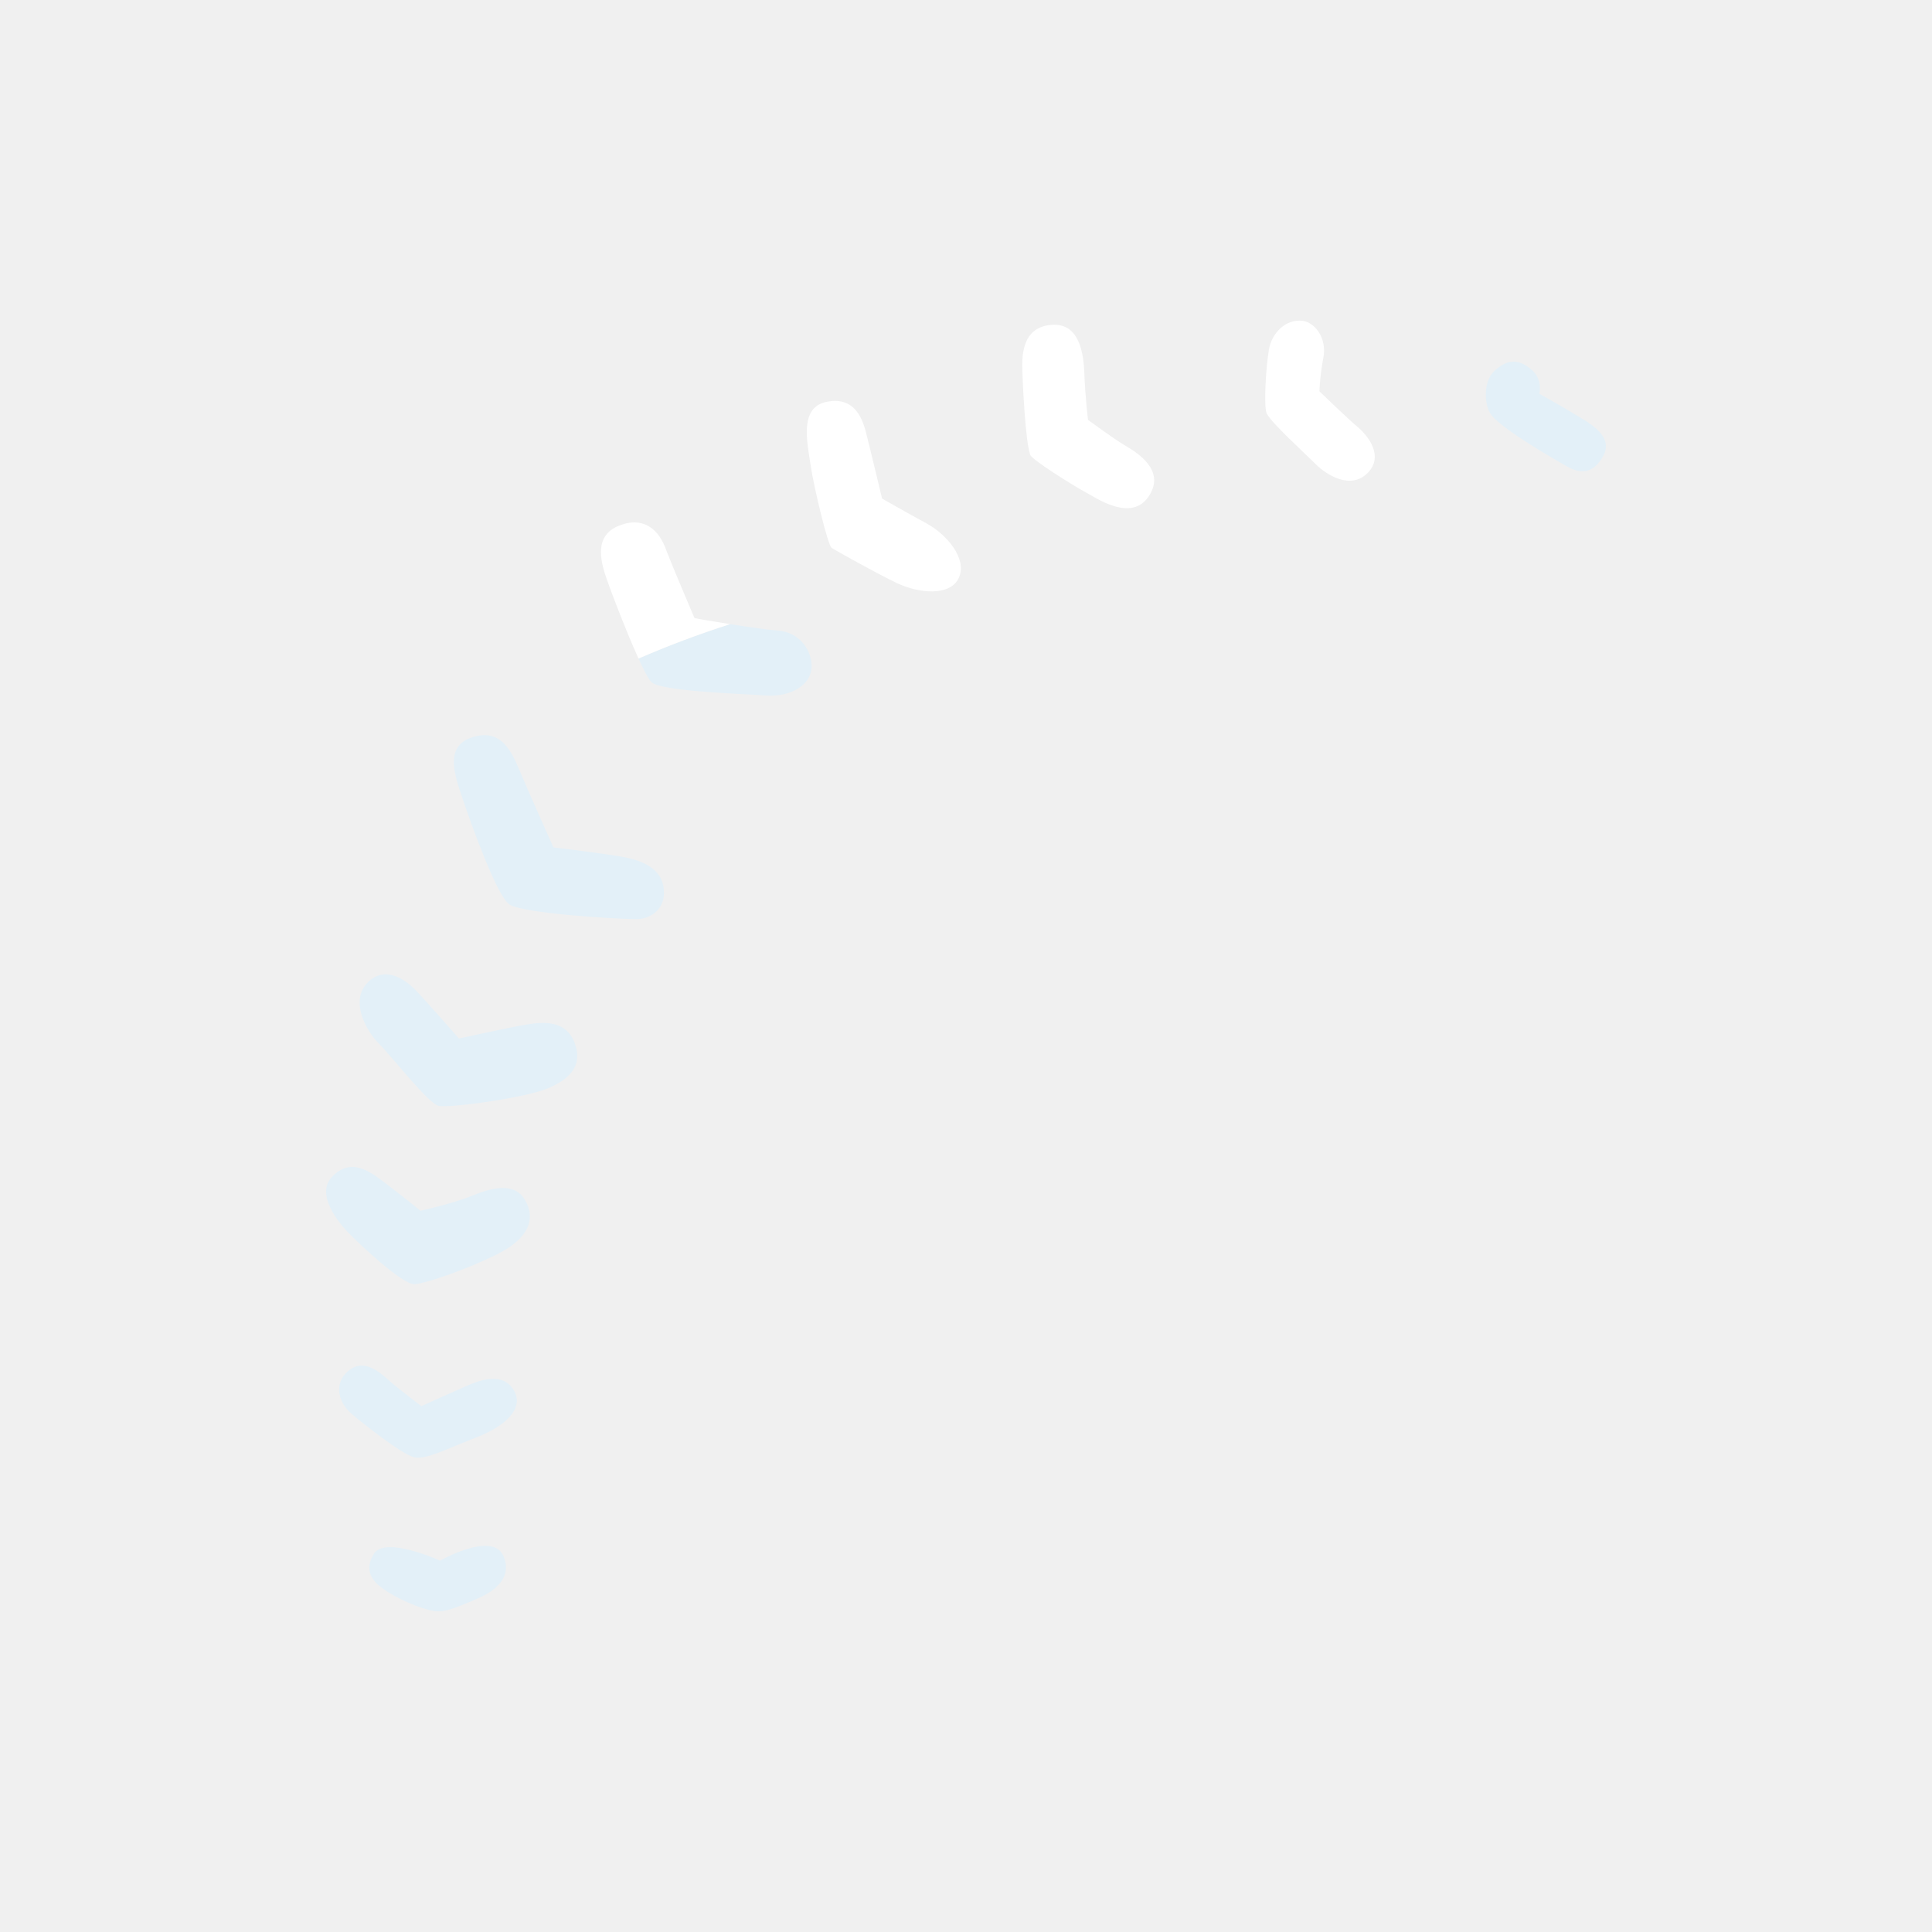
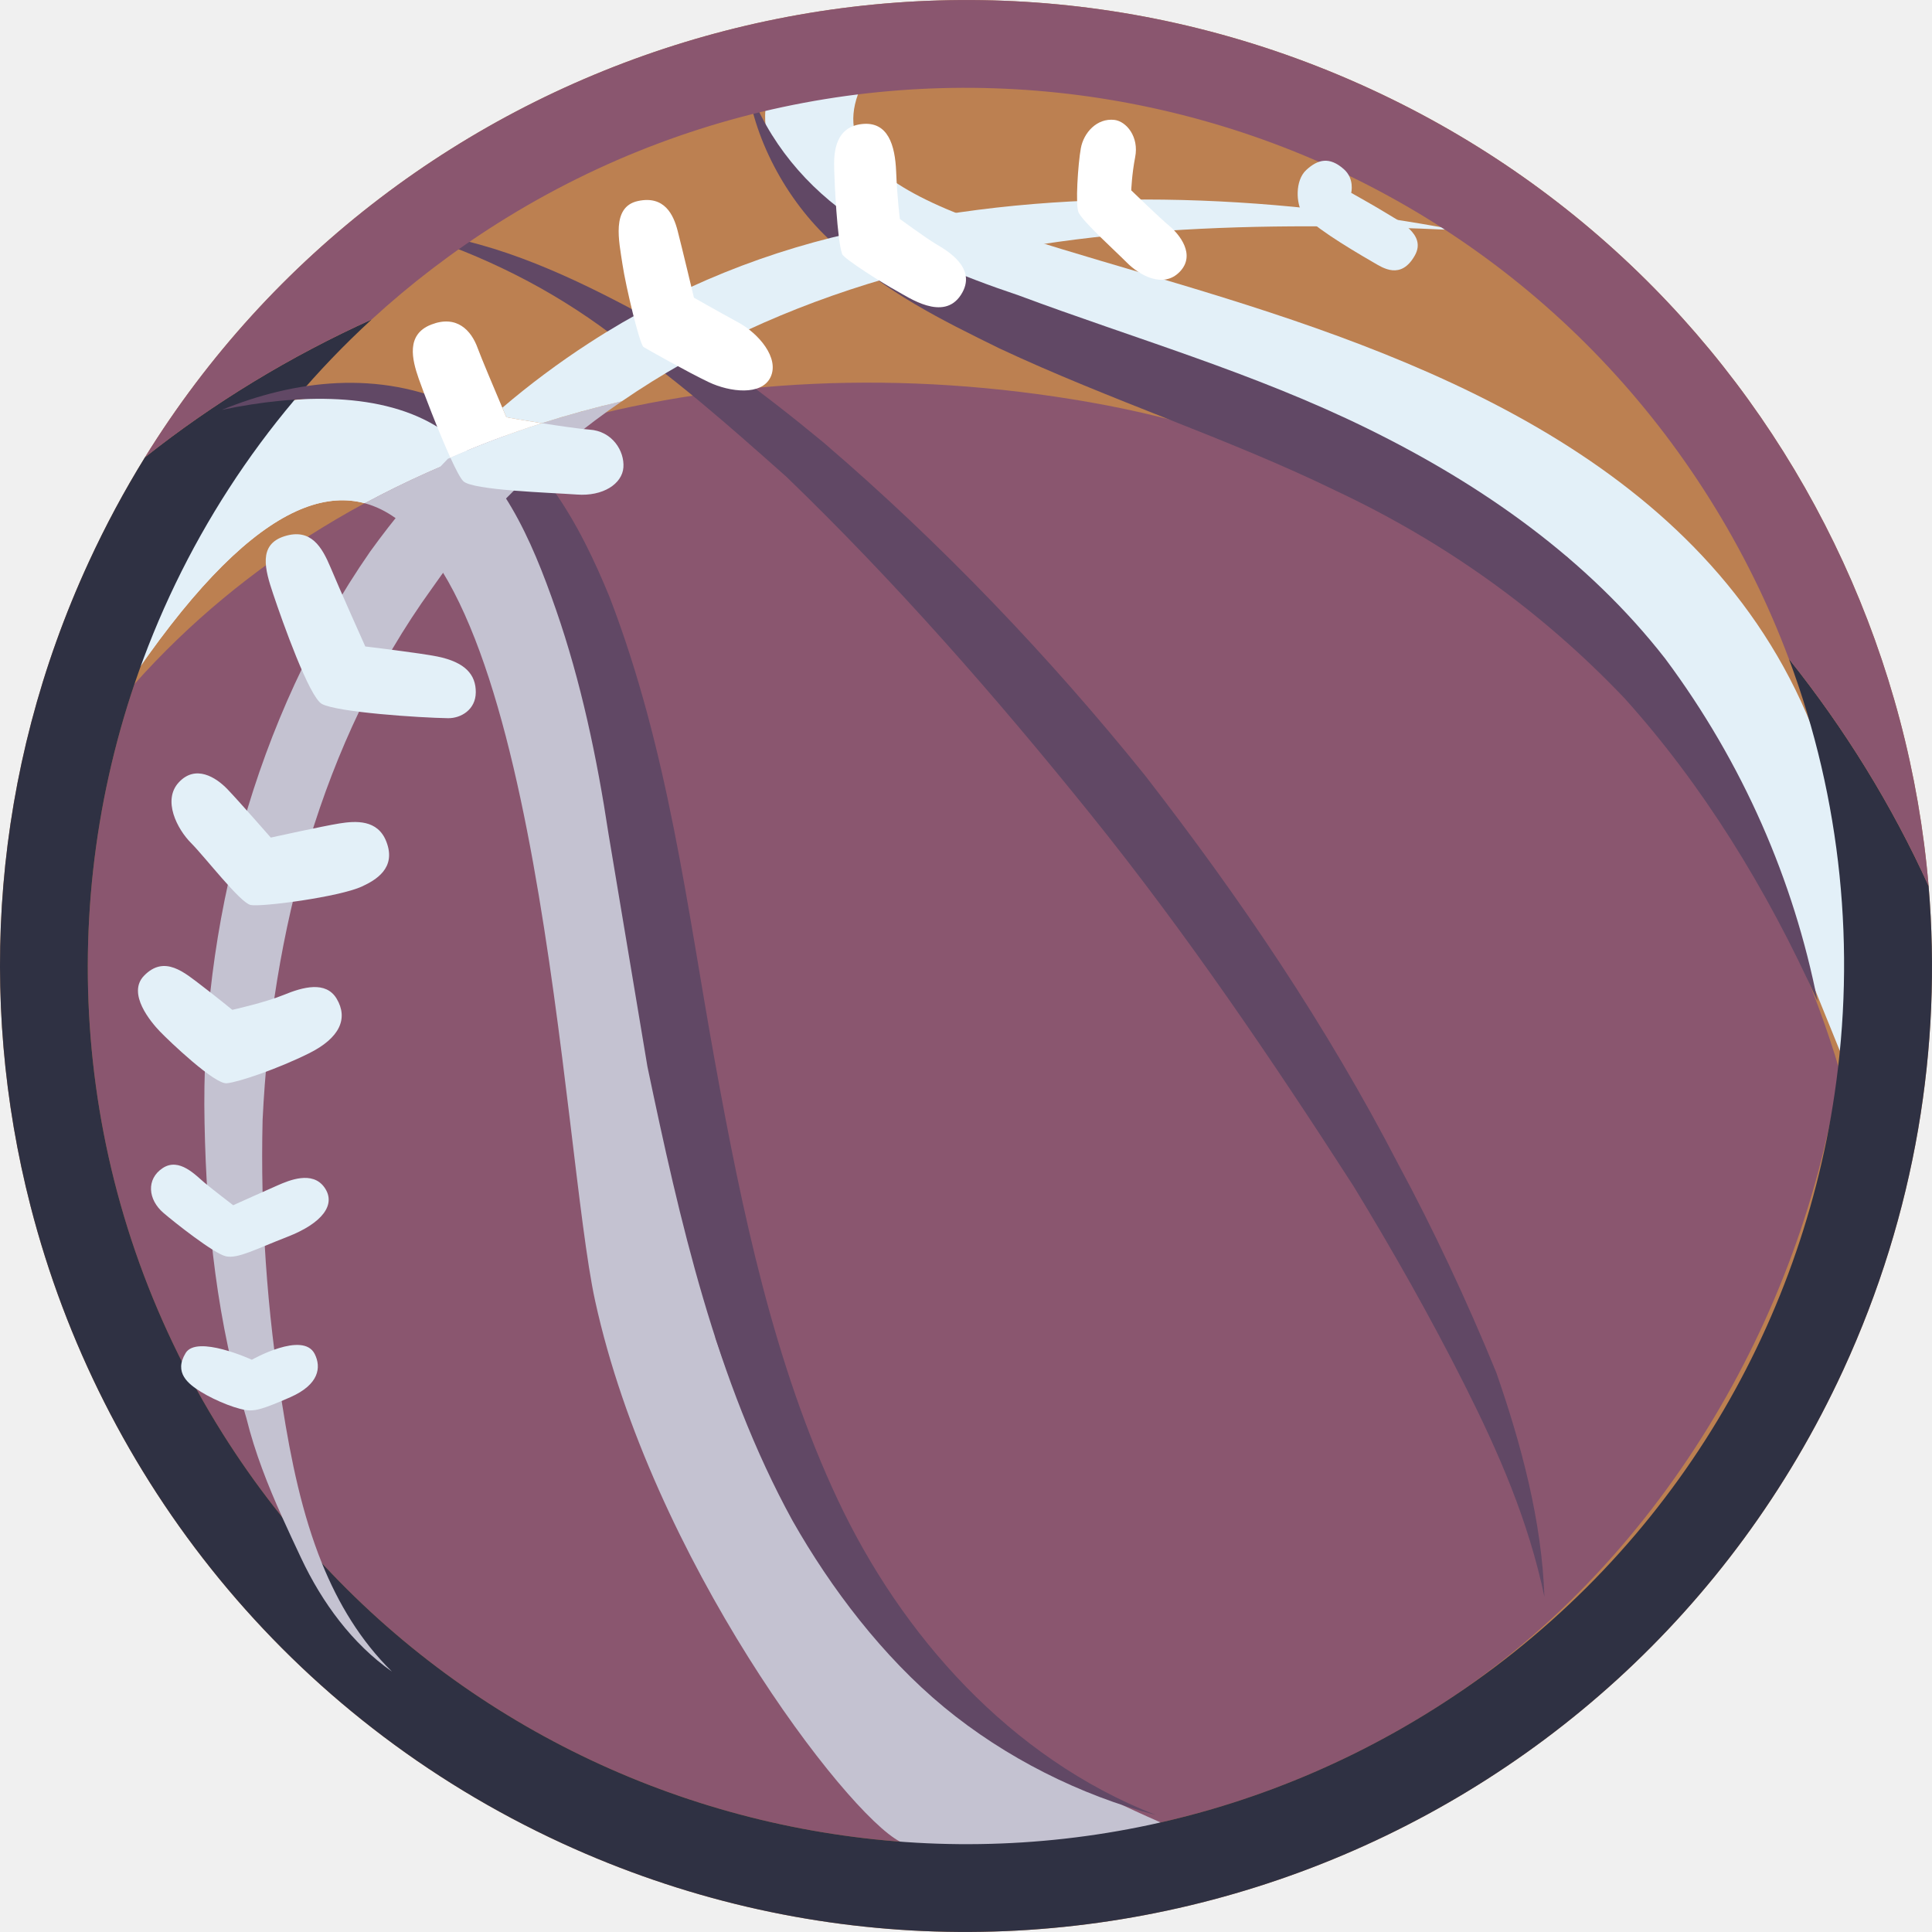
- <svg xmlns="http://www.w3.org/2000/svg" viewBox="330.116 294.582 400.121 400.121" width="100%" height="100%" version="1.1" xml:space="preserve" style="fill-rule:evenodd;clip-rule:evenodd;stroke-linejoin:round;stroke-miterlimit:2;">
+ <svg xmlns="http://www.w3.org/2000/svg" viewBox="369.082 336.195 400.121 400.121" width="100%" height="100%" version="1.1" xml:space="preserve" style="fill-rule:evenodd;clip-rule:evenodd;stroke-linejoin:round;stroke-miterlimit:2;">
  <g transform="matrix(1.1559,-0.41585,-0.415779,-1.15571,315.399,738.46)">
    <g>
      <g>
+         <g transform="matrix(0.636892,0.647754,-0.647754,0.636892,252.662,-219.254)">
+           <path d="M325.035,80.769C298.996,66 268.897,57.566 236.816,57.566C137.822,57.566 57.562,137.821 57.562,236.82C57.562,292.934 83.352,343.002 123.714,375.869C154.567,400.993 193.923,416.074 236.816,416.074C244.275,416.074 251.627,415.619 258.846,414.734C347.455,403.875 416.07,328.363 416.07,236.82C416.07,192.352 399.844,151.697 373.035,120.367C359.499,104.545 343.262,91.105 325.035,80.769ZM268.156,374.131C274.992,369 281.493,363.308 287.621,357.106C287.676,357.531 287.711,357.949 287.725,358.36C289.274,402.908 263.927,414.037 228.99,412.666C209.373,411.895 191.685,403.129 191.685,403.129C244.785,398.997 265.768,388.084 268.156,374.131Z" style="fill:#BC8051;" />
+         </g>
+         <g transform="matrix(0.887376,0.194374,-0.194374,0.887376,85.9739,-171.206)">
+           <path d="M311.944,313.197C366.375,264.002 380.947,195.808 363.814,134.263C333.924,99.324 286.403,73.838 236.816,73.838C146.808,73.838 73.834,146.808 73.834,236.82C73.834,287.843 97.289,333.365 133.989,363.251C192.738,380.3 259.536,360.564 311.944,313.197Z" style="fill:#8A566F;fill-rule:nonzero;" />
+         </g>
+         <g transform="matrix(0.765986,-0.275619,-0.275572,-0.766112,-38.0929,652.674)">
+           <path d="M609.461,713.628C581.892,722.883 578.454,720.039 557.027,718.129C556.601,718.091 556.086,717.914 555.488,717.604C544.226,711.772 503.984,658.922 492.324,605.555C485.49,574.272 480.858,450.135 444.606,440.413C452.997,435.879 461.802,431.948 470.948,428.631C502.72,448.578 517.254,613.324 517.254,613.324C532.836,658.629 552.168,688.645 609.461,713.628Z" style="fill:#C4C2D1;" />
+         </g>
+         <g transform="matrix(0.765986,-0.275619,-0.275572,-0.766112,-38.0929,652.674)">
+           <path d="M444.606,440.413C429.349,436.321 408.492,452.494 379.513,504.381C379.513,504.381 378.886,482.364 387.264,462.123C402.185,426.074 425.298,405.581 469.727,427.941C470.137,428.147 470.544,428.377 470.948,428.631C461.802,431.948 452.997,435.879 444.606,440.413Z" style="fill:#E3F0F8;" />
+         </g>
+         <g transform="matrix(-0.0240694,-0.813827,0.813692,-0.024075,-60.1117,592.982)">
+           <path d="M570.483,543.963C613.821,562.86 617.967,561.101 685.326,565.907C667.126,577.983 647.772,580.047 639.482,580.885C512.983,593.668 471.552,404.815 433.873,434.119C429.525,426.147 424.191,418.443 428.749,415.957C440.239,409.691 452.734,415.623 469.727,427.941C499.295,449.374 570.483,543.963 570.483,543.963Z" style="fill:#E3F0F8;" />
+         </g>
+         <g transform="matrix(0.887376,0.194374,-0.194374,0.887376,85.9739,-171.206)">
+           <path d="M360.671,130.945C378.229,151.464 390.795,176.382 396.449,203.827C398.334,187.206 398.179,170.575 395.981,154.351C382.246,127.752 361.649,104.239 334.784,86.706C251.882,32.602 140.808,55.947 86.702,138.852C56.034,185.844 50.267,241.868 66.105,291.451C78.212,329.353 102.928,363.492 138.848,386.934C145.095,391.011 151.501,394.648 158.03,397.852C174.217,399.624 190.766,399.381 207.265,397.127C179.819,392.095 154.781,380.181 133.989,363.251C97.289,333.365 73.834,287.843 73.834,236.82C73.834,146.808 146.808,73.838 236.816,73.838C286.403,73.838 330.781,96.006 360.671,130.945Z" style="fill:#2F3143;fill-rule:nonzero;" />
+         </g>
+         <g transform="matrix(-0.56077,0.217239,0.217239,0.56077,338.793,-125.397)">
+           <g transform="matrix(12.5,0,0,12.5,0,0)">
+             <path d="M7.8,8C8.2,9.7 8.9,11.2 9.7,12.7C10.5,14.2 11.4,15.7 12.3,17.1C14.2,19.9 16.2,22.7 18.4,25.3C20.6,27.9 22.9,30.4 25.4,32.7C26.7,33.8 28,34.9 29.4,35.8C30.8,36.8 32.3,37.5 34,38C32.3,37.9 30.6,37.2 29,36.4C27.4,35.6 26,34.6 24.6,33.5C21.9,31.3 19.4,28.8 17.2,26.2C15,23.5 13,20.7 11.3,17.6C10.5,16.2 9.7,14.6 9,13C8.4,11.4 7.9,9.7 7.8,8" style="fill:#614865;fill-rule:nonzero;" />
+           </g>
+           <g transform="matrix(12.5,0,0,12.5,0,0)">
+             <path d="M2,21.5C3.2,24 4.7,26.3 6.5,28.2C8.4,30.1 10.6,31.6 13.1,32.7C15.5,33.8 18.2,34.6 20.7,35.7C22,36.3 23.3,36.9 24.4,37.9C25.5,38.8 26.3,40.2 26.5,41.5C26,40.2 25.1,39.2 24,38.5C22.9,37.8 21.6,37.3 20.3,36.9C17.7,36 15,35.3 12.4,34.1C9.8,32.9 7.4,31.3 5.6,29.1C3.8,26.8 2.6,24.2 2,21.5" style="fill:#614865;fill-rule:nonzero;" />
+           </g>
+           <g transform="matrix(12.5,0,0,12.5,0,0)">
+             <path d="M38.1,33.9C36.5,34.6 34.6,34.9 32.8,34.1C31,33.3 30,31.5 29.3,29.9C27.9,26.5 27.4,23 26.7,19.6C26,16.2 25.2,12.8 23.7,9.8C22.2,6.8 19.7,4.1 16.4,2.9C18.1,3.3 19.8,4.1 21.2,5.2C22.6,6.3 23.8,7.8 24.7,9.3C26.5,12.4 27.4,16 28.2,19.4L29.2,24.6C29.5,26.3 29.9,28 30.5,29.6C31.1,31.2 31.8,32.7 33.2,33.6C34.5,34.4 36.4,34.3 38.1,33.9" style="fill:#614865;fill-rule:nonzero;" />
+           </g>
+           <g transform="matrix(12.5,0,0,12.5,0,0)">
+             <path d="M35.228,8.091C34.839,7.195 34.321,6.376 33.6,5.7C34.5,6.3 35.2,7.2 35.7,8.2C35.85,8.501 36.001,8.801 36.146,9.105C36.483,9.811 36.79,10.531 37,11.3C37.7,13.4 38,15.6 38.1,17.9C38.3,22.3 37.2,27 34.7,30.8C34.182,31.557 33.616,32.267 33.003,32.929C31.776,33.502 30.481,33.965 29.137,34.31C30.769,33.131 32.187,31.694 33.3,30C35.7,26.5 36.7,22.2 36.8,18C36.8,15.9 36.6,13.7 36.2,11.6C35.98,10.392 35.7,9.184 35.228,8.091Z" style="fill:#C4C2D1;fill-rule:nonzero;" />
+           </g>
+           <g transform="matrix(-1.35327,0.0327476,-0.0328962,-1.35344,1051.76,980.06)">
+             <path d="M473.117,420.642C478.774,415.809 484.774,411.334 491.115,407.218C508.946,395.643 528.534,387.804 548.956,383.681C588.898,374.488 631.34,376.438 670.878,383.86C630.282,381.954 589.619,382.817 552.401,393.923C532.724,399.641 514.21,408.092 497.873,419.299C492.262,420.591 486.74,422.108 481.319,423.842C477.61,423.261 474.267,422.688 473.941,422.582C473.941,422.582 473.616,421.819 473.117,420.642ZM462.357,430.97C462.195,431.04 462.034,431.111 461.872,431.181C462.004,431.046 462.136,430.91 462.269,430.775C462.298,430.841 462.328,430.905 462.357,430.97Z" style="fill:#E3F0F8;" />
+           </g>
+         </g>
+         <g transform="matrix(0.765985,-0.275618,-0.275571,-0.766111,3.78121,570.394)">
+           <path d="M685.885,442.001C678.331,425.369 668.605,409.565 656.957,394.982C652.707,383.614 647.247,372.505 640.536,361.825C587.1,276.786 474.838,251.169 389.782,304.607C380.247,310.598 371.459,317.329 363.448,324.678C346.52,332.343 330.738,341.938 316.495,353.221C368.868,268.487 477.437,234.189 570.22,276.911C615.291,297.664 648.921,333.082 668.16,374.874C677.877,395.976 683.918,418.704 685.885,442.001Z" style="fill:#8A566F;" />
+         </g>
        <g transform="matrix(1,5.55112e-17,2.22045e-16,1,0.0797867,-0.112545)">
          <g transform="matrix(-2.06063,0.858052,-0.857906,-2.06097,357.781,257.185)">
            <path d="M62.64,121.41C62.08,122.4 62.2,123.7 64.31,124.76C66.43,125.82 66.86,125.88 67.31,125.91C68.1,125.95 69.91,125.34 71.1,124.68C72.05,124.15 73.22,123.36 72.38,121.82C71.6,120.38 67.36,122.08 67.36,122.08C67.36,122.08 63.61,119.7 62.64,121.41Z" style="fill:#E3F0F8;fill-rule:nonzero;" />
          </g>
          <g transform="matrix(-1.9037,1.1656,-1.1654,-1.90401,385.289,227.874)">
            <path d="M62.37,112.38C61.2,113.46 61.97,115.07 64.35,116.61C66.47,117.98 67.66,118.99 68.58,118.99C69.5,118.99 72.97,117.24 73.87,116.74C75.24,115.99 75.68,114.49 74.62,113.43C73.56,112.37 72.06,113.47 71.31,113.87C70.56,114.27 68.84,115.1 68.84,115.1C68.84,115.1 66.59,113.47 65.84,112.94C65.09,112.41 63.52,111.32 62.37,112.38Z" style="fill:#E3F0F8;fill-rule:nonzero;" />
          </g>
          <g transform="matrix(-2.06063,0.858052,-0.857906,-2.06097,361.379,272.067)">
            <path d="M61.23,101.3C60.27,102.74 60.83,104.25 63.12,105.53C65.41,106.81 68.28,107.95 69.2,108.09C70.12,108.23 73.74,105.09 74.44,104.43C75.14,103.77 77.08,101.7 75.85,100.29C74.38,98.61 72.81,99.89 71.4,100.86C70.32,101.6 69.06,102.53 69.06,102.53C69.06,102.53 66.64,101.87 65.23,101.21C63.83,100.55 62.11,99.98 61.23,101.3Z" style="fill:#E3F0F8;fill-rule:nonzero;" />
          </g>
          <g transform="matrix(-2.06063,0.858052,-0.857906,-2.06097,361.812,272.269)">
            <path d="M66.94,89.55C66.94,89.55 69.45,86.95 70.38,86.07C71.31,85.19 72.89,84.31 74.08,85.72C75.27,87.13 74.04,89.25 72.93,90.26C71.82,91.27 69.01,94.58 68.21,94.71C67.41,94.84 61.56,93.78 59.88,92.9C58.89,92.38 57.32,91.4 58.21,89.42C58.94,87.78 60.59,87.97 61.82,88.23C63.05,88.49 66.94,89.55 66.94,89.55Z" style="fill:#E3F0F8;fill-rule:nonzero;" />
          </g>
          <g transform="matrix(-2.07313,0.827398,-0.827257,-2.07347,361.709,275.997)">
            <path d="M60.96,75.41C60.96,75.41 63.08,71.09 63.78,69.55C64.49,68.01 65.37,66.6 67.35,67.3C69.33,68 68.73,69.87 68.06,71.66C67.27,73.78 65.06,79.37 64.09,79.86C62.91,80.45 56.69,80.65 54.53,80.61C53.56,80.59 52.46,79.9 52.5,78.58C52.54,77.26 53.36,76.34 55.5,75.98C56.82,75.76 60.96,75.41 60.96,75.41Z" style="fill:#E3F0F8;fill-rule:nonzero;" />
          </g>
          <g transform="matrix(-2.21468,0.278278,-0.278228,-2.21504,338.763,319.577)">
            <path d="M48.655,62.167C47.324,62.692 45.852,63.251 45.27,63.42C43.6,63.9 43.02,65.58 43.38,66.77C43.74,67.96 45.36,68.58 47.26,68C49.15,67.43 54.88,65.97 55.41,65.14C55.574,64.883 55.771,64.141 55.971,63.192C53.566,62.73 51.124,62.388 48.655,62.167Z" style="fill:#E3F0F8;fill-rule:nonzero;" />
          </g>
          <g transform="matrix(0.765986,-0.275619,-0.275572,-0.766112,-38.1726,652.786)">
            <path d="M462.269,430.775C459.819,425.373 456.768,417.384 455.809,414.645C454.405,410.633 453.135,405.466 458.381,403.42C463.626,401.373 466.668,404.542 468.019,408.313C468.638,410.044 471.64,417.159 473.117,420.642C473.616,421.819 473.941,422.582 473.941,422.582C474.267,422.688 477.61,423.261 481.319,423.842C474.844,425.914 468.515,428.294 462.357,430.97C462.328,430.905 462.298,430.841 462.269,430.775Z" style="fill:#FFFFFF;" />
          </g>
          <g transform="matrix(-2.18829,0.44009,-0.440013,-2.18865,352.702,301.676)">
            <path d="M38.92,51.24C38.92,51.24 39.27,47.23 39.4,46.04C39.53,44.85 39.97,43.26 42.04,43.4C44.11,43.54 43.89,46.22 43.89,47.94C43.89,49.66 43.49,54.15 43.23,54.37C42.97,54.59 40.19,56.75 38.74,57.72C37.29,58.69 34.95,59.34 34.07,58.02C33.19,56.7 34.47,54.64 35.88,53.58C37.29,52.52 38.92,51.24 38.92,51.24Z" style="fill:#FFFFFF;fill-rule:nonzero;" />
          </g>
          <g transform="matrix(-2.10608,0.0183681,-0.0172167,-1.97518,337.497,298.694)">
            <path d="M26.25,37.75C24.21,38.26 24.31,40.39 24.93,42.55C25.55,44.71 25.9,46.47 25.9,46.47C25.9,46.47 24.45,48.72 23.83,49.51C23.21,50.3 21.27,52.64 23.3,54.31C25.33,55.98 27.31,53.03 28.06,52.15C28.79,51.3 31.19,48.1 31.19,47.66C31.19,46.38 29.87,41.67 29.56,40.65C29.25,39.63 28.54,37.18 26.25,37.75Z" style="fill:#FFFFFF;fill-rule:nonzero;" />
          </g>
          <g transform="matrix(-1.84012,-0.192043,0.180201,-1.72719,335.798,284.11)">
            <path d="M11.61,41.12C10.7,41.74 10.24,43.63 11.39,45.26C12.33,46.6 13.02,47.99 13.02,47.99C13.02,47.99 11.79,51.56 11.3,52.71C10.81,53.86 10.24,56.37 12.27,57.16C14.3,57.95 15.71,55.75 16.24,54.12C16.77,52.49 18.18,48.83 18.22,47.73C18.25,47 16.33,43.41 15.49,42.18C14.65,40.95 12.98,40.2 11.61,41.12Z" style="fill:#FFFFFF;fill-rule:nonzero;" />
          </g>
          <g transform="matrix(-1.9846,-1.02172,1.02155,-1.98493,307.903,300.377)">
            <path d="M8.26,53.68C8.49,54.73 7.91,57.69 7.33,60.2C7.16,60.94 6.91,62.6 4.82,62.09C3.01,61.65 3.76,59.36 3.98,58.21C4.11,57.53 4.64,55.35 4.64,55.35C4.64,55.35 3.68,54.83 3.71,53.72C3.75,52.27 4.5,51.78 5.69,51.69C6.88,51.6 8.08,52.89 8.26,53.68Z" style="fill:#E3F0F8;fill-rule:nonzero;" />
          </g>
        </g>
      </g>
    </g>
  </g>
</svg>
